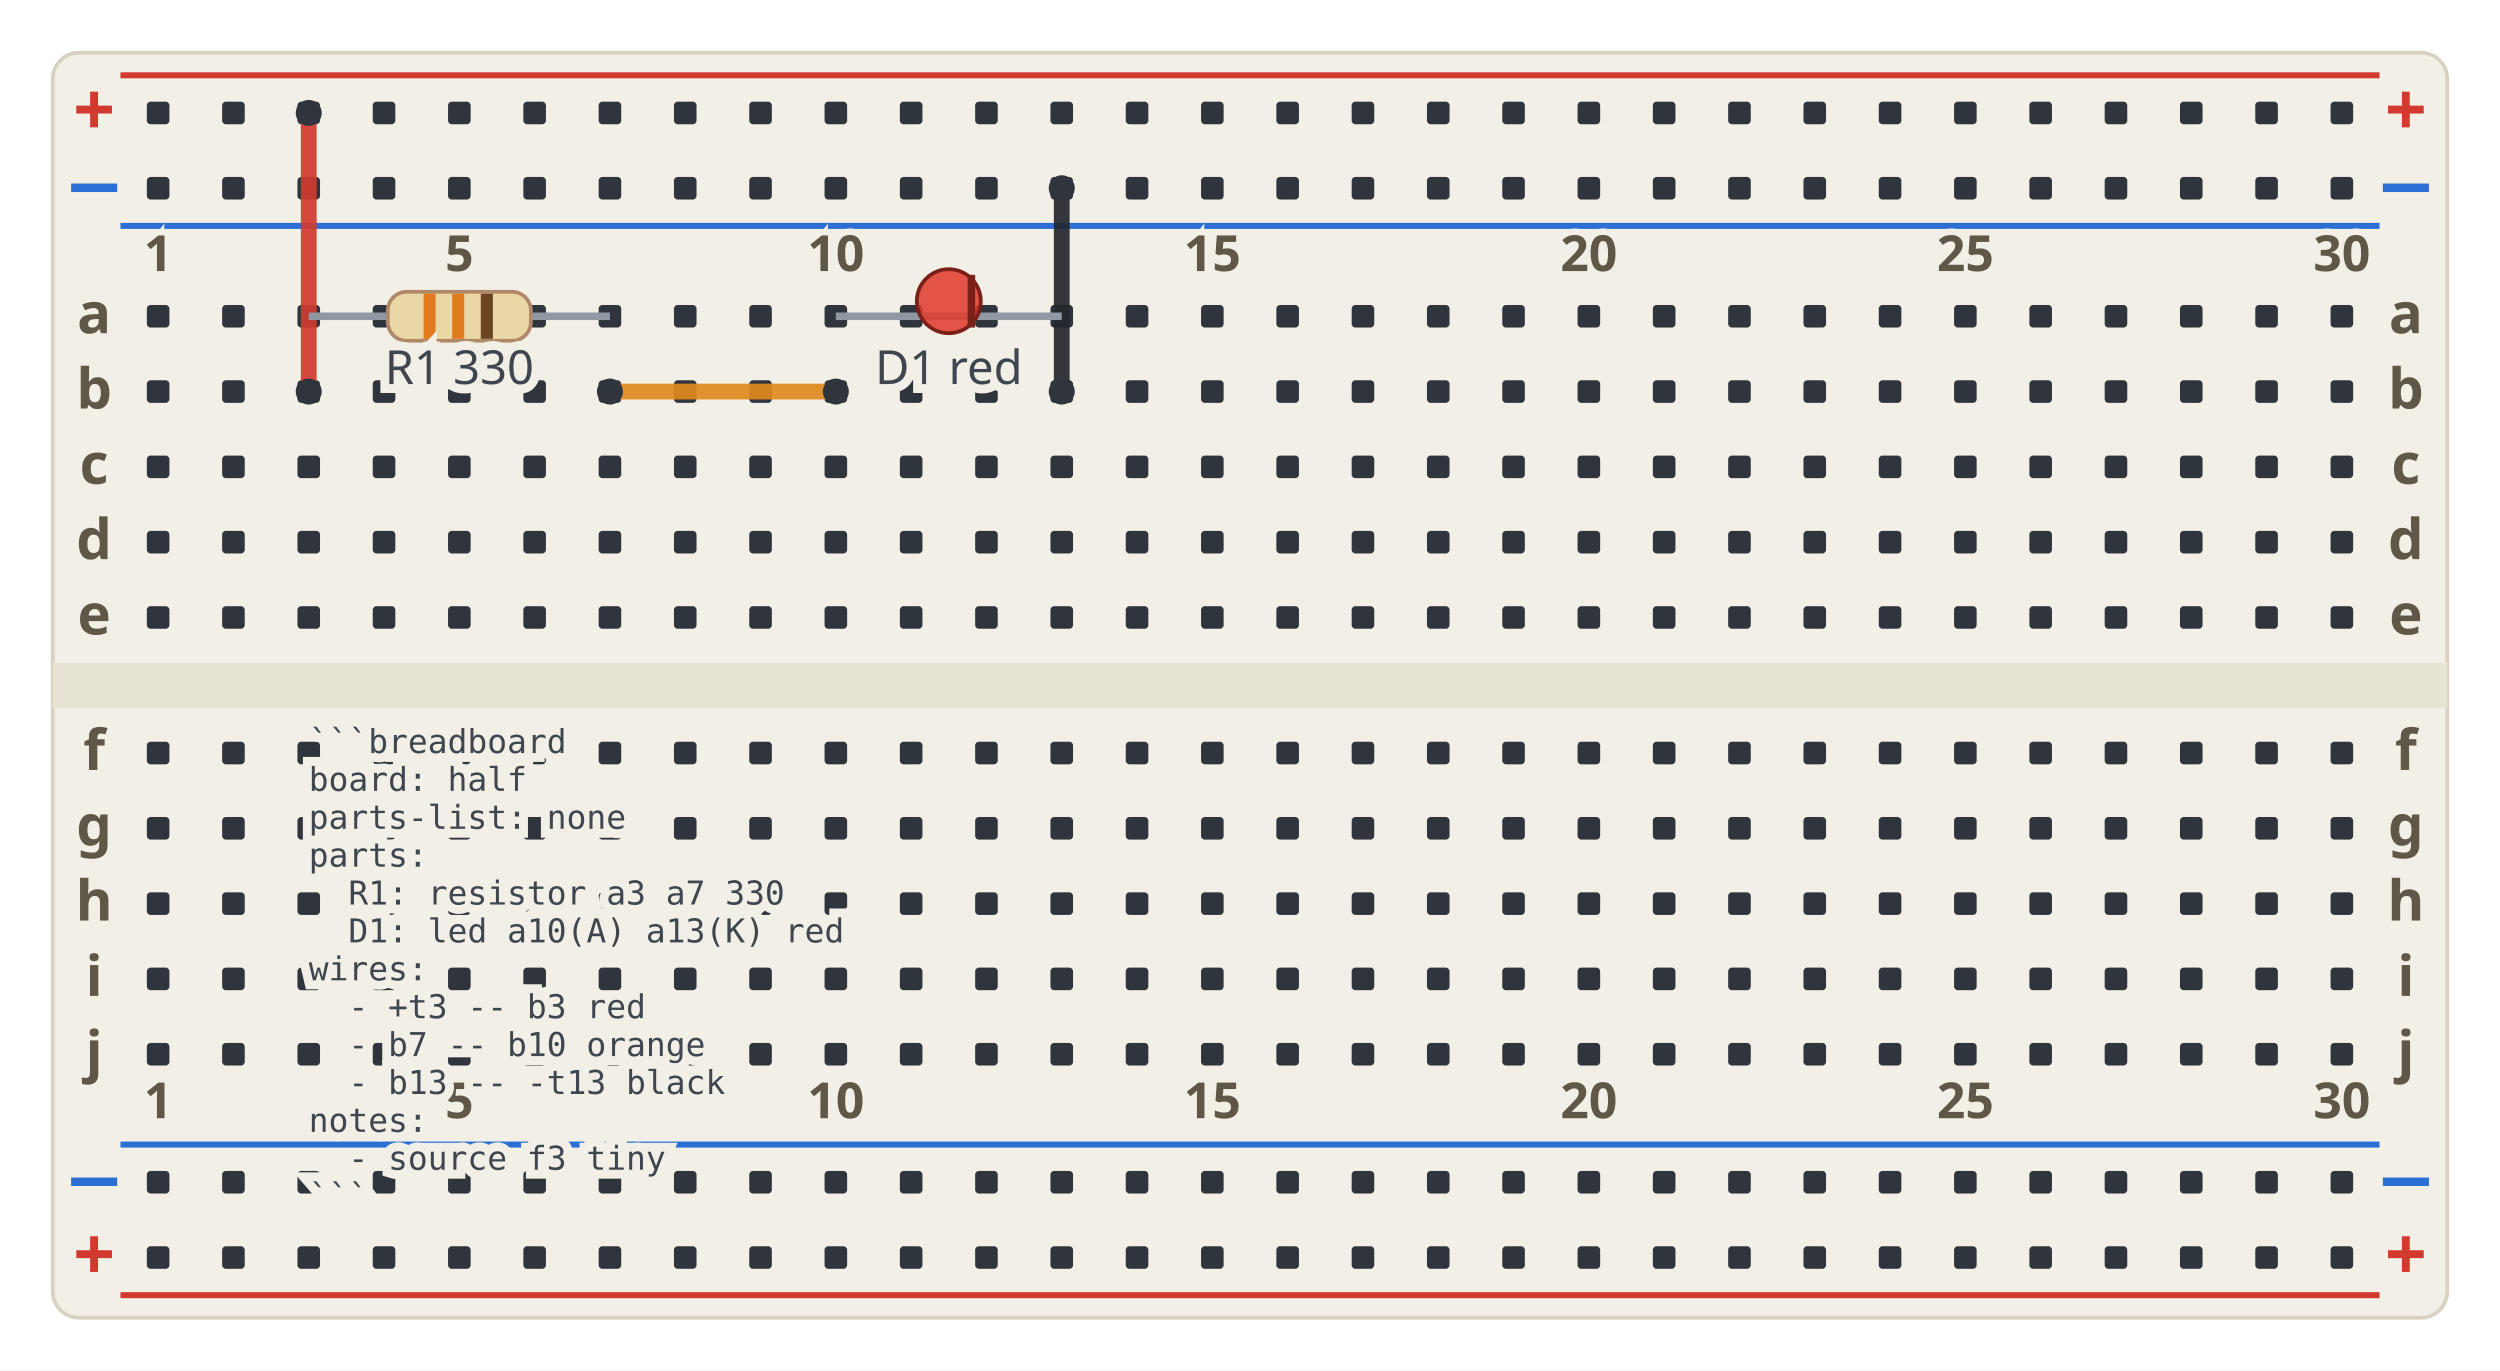
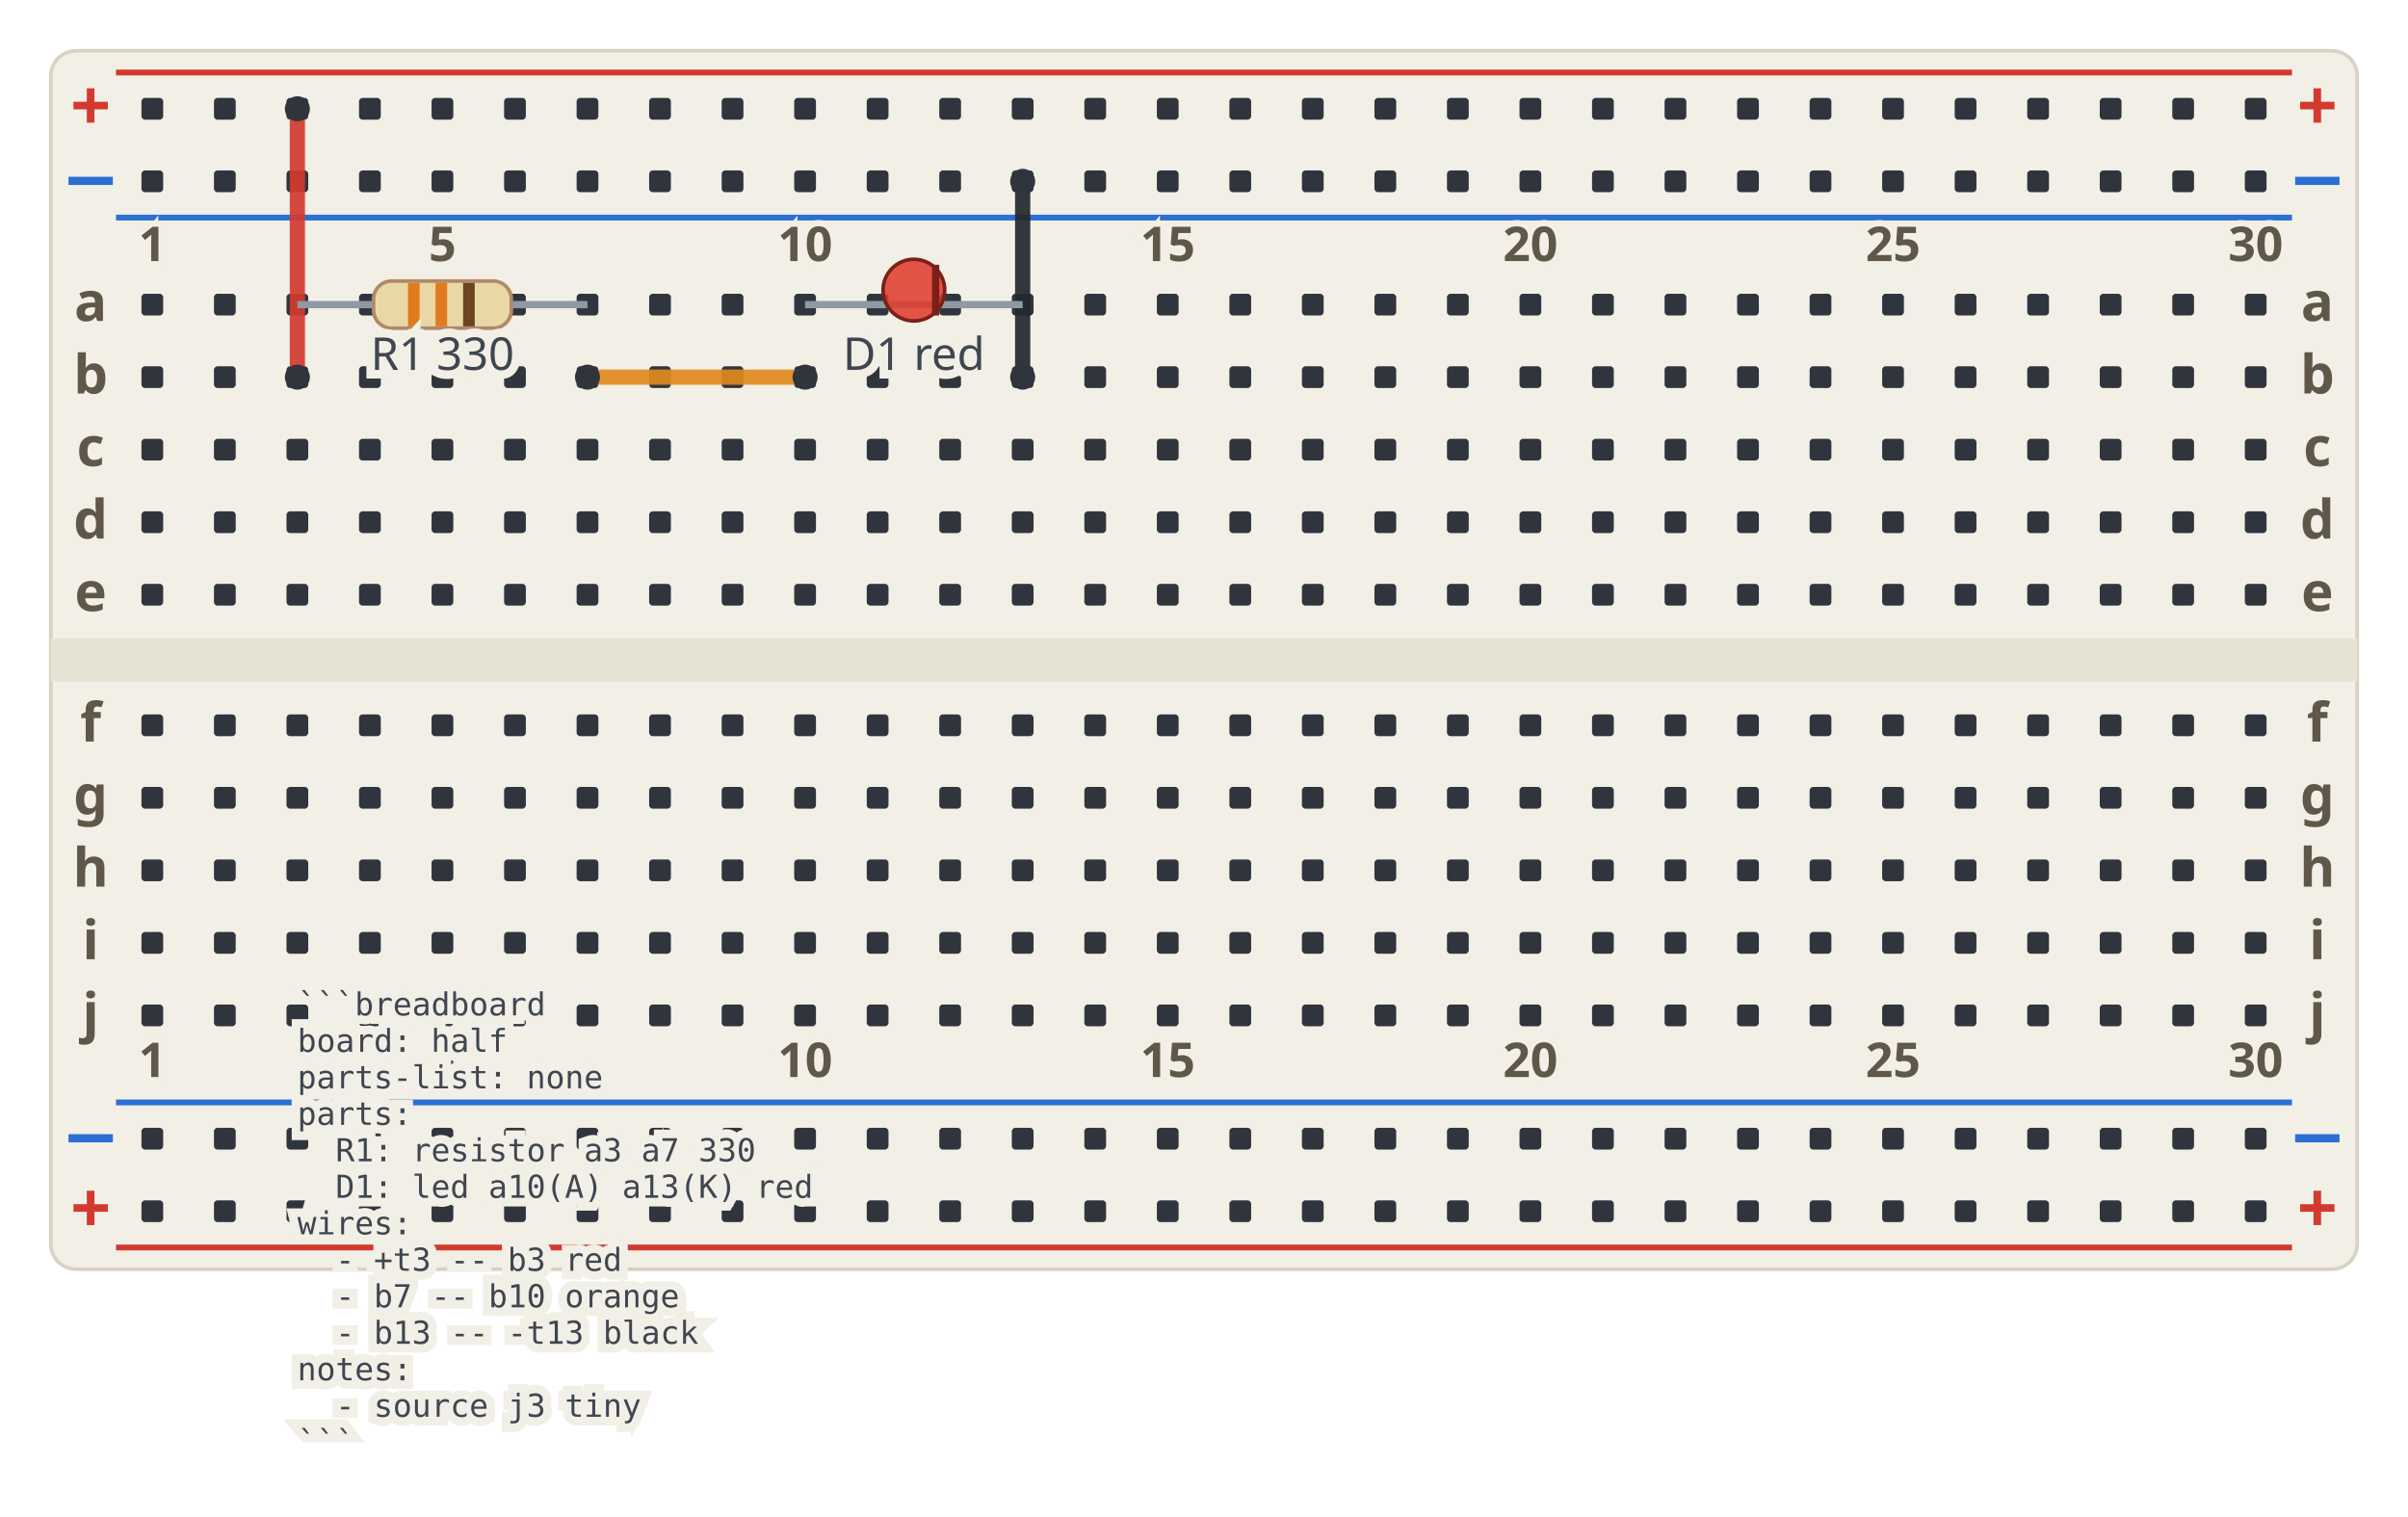
- <svg xmlns="http://www.w3.org/2000/svg" width="664" height="364" viewBox="0 0 664 364" data-breadboard-fence="0.2.0" role="img">
-   <rect x="0" y="0" width="664" height="364" fill="#ffffff" />
+ <svg xmlns="http://www.w3.org/2000/svg" width="664" height="418.25" viewBox="0 0 664 418.25" data-breadboard-fence="0.2.0" role="img">
+   <rect x="0" y="0" width="664" height="418.25" fill="#ffffff" />
  <rect x="14" y="14" width="636" height="336" rx="7" fill="#f2efe6" stroke="#d8d2c2" />
  <rect x="14" y="176" width="636" height="12" fill="#e6e2d4" />
  <line x1="32" y1="20" x2="632" y2="20" stroke="#d33a2f" stroke-width="1.6" />
  <text x="25" y="36" text-anchor="middle" font-family="ui-sans-serif, system-ui, sans-serif" font-size="19.55" font-weight="700" fill="#d33a2f">+</text>
  <text x="639" y="36" text-anchor="middle" font-family="ui-sans-serif, system-ui, sans-serif" font-size="19.55" font-weight="700" fill="#d33a2f">+</text>
  <line x1="32" y1="60" x2="632" y2="60" stroke="#2b6fd4" stroke-width="1.6" />
  <text x="25" y="56" text-anchor="middle" font-family="ui-sans-serif, system-ui, sans-serif" font-size="19.55" font-weight="700" fill="#2b6fd4">−</text>
  <text x="639" y="56" text-anchor="middle" font-family="ui-sans-serif, system-ui, sans-serif" font-size="19.55" font-weight="700" fill="#2b6fd4">−</text>
  <line x1="32" y1="304" x2="632" y2="304" stroke="#2b6fd4" stroke-width="1.6" />
  <text x="25" y="320" text-anchor="middle" font-family="ui-sans-serif, system-ui, sans-serif" font-size="19.55" font-weight="700" fill="#2b6fd4">−</text>
  <text x="639" y="320" text-anchor="middle" font-family="ui-sans-serif, system-ui, sans-serif" font-size="19.55" font-weight="700" fill="#2b6fd4">−</text>
  <line x1="32" y1="344" x2="632" y2="344" stroke="#d33a2f" stroke-width="1.6" />
  <text x="25" y="340" text-anchor="middle" font-family="ui-sans-serif, system-ui, sans-serif" font-size="19.55" font-weight="700" fill="#d33a2f">+</text>
  <text x="639" y="340" text-anchor="middle" font-family="ui-sans-serif, system-ui, sans-serif" font-size="19.55" font-weight="700" fill="#d33a2f">+</text>
  <rect x="39" y="27" width="6" height="6" rx="1" fill="#30353d" />
  <rect x="59" y="27" width="6" height="6" rx="1" fill="#30353d" />
  <rect x="79" y="27" width="6" height="6" rx="1" fill="#30353d" />
  <rect x="99" y="27" width="6" height="6" rx="1" fill="#30353d" />
  <rect x="119" y="27" width="6" height="6" rx="1" fill="#30353d" />
  <rect x="139" y="27" width="6" height="6" rx="1" fill="#30353d" />
  <rect x="159" y="27" width="6" height="6" rx="1" fill="#30353d" />
  <rect x="179" y="27" width="6" height="6" rx="1" fill="#30353d" />
  <rect x="199" y="27" width="6" height="6" rx="1" fill="#30353d" />
  <rect x="219" y="27" width="6" height="6" rx="1" fill="#30353d" />
  <rect x="239" y="27" width="6" height="6" rx="1" fill="#30353d" />
  <rect x="259" y="27" width="6" height="6" rx="1" fill="#30353d" />
  <rect x="279" y="27" width="6" height="6" rx="1" fill="#30353d" />
  <rect x="299" y="27" width="6" height="6" rx="1" fill="#30353d" />
  <rect x="319" y="27" width="6" height="6" rx="1" fill="#30353d" />
  <rect x="339" y="27" width="6" height="6" rx="1" fill="#30353d" />
  <rect x="359" y="27" width="6" height="6" rx="1" fill="#30353d" />
  <rect x="379" y="27" width="6" height="6" rx="1" fill="#30353d" />
  <rect x="399" y="27" width="6" height="6" rx="1" fill="#30353d" />
  <rect x="419" y="27" width="6" height="6" rx="1" fill="#30353d" />
  <rect x="439" y="27" width="6" height="6" rx="1" fill="#30353d" />
  <rect x="459" y="27" width="6" height="6" rx="1" fill="#30353d" />
  <rect x="479" y="27" width="6" height="6" rx="1" fill="#30353d" />
  <rect x="499" y="27" width="6" height="6" rx="1" fill="#30353d" />
  <rect x="519" y="27" width="6" height="6" rx="1" fill="#30353d" />
  <rect x="539" y="27" width="6" height="6" rx="1" fill="#30353d" />
  <rect x="559" y="27" width="6" height="6" rx="1" fill="#30353d" />
  <rect x="579" y="27" width="6" height="6" rx="1" fill="#30353d" />
  <rect x="599" y="27" width="6" height="6" rx="1" fill="#30353d" />
  <rect x="619" y="27" width="6" height="6" rx="1" fill="#30353d" />
  <rect x="39" y="47" width="6" height="6" rx="1" fill="#30353d" />
  <rect x="59" y="47" width="6" height="6" rx="1" fill="#30353d" />
  <rect x="79" y="47" width="6" height="6" rx="1" fill="#30353d" />
  <rect x="99" y="47" width="6" height="6" rx="1" fill="#30353d" />
  <rect x="119" y="47" width="6" height="6" rx="1" fill="#30353d" />
  <rect x="139" y="47" width="6" height="6" rx="1" fill="#30353d" />
  <rect x="159" y="47" width="6" height="6" rx="1" fill="#30353d" />
  <rect x="179" y="47" width="6" height="6" rx="1" fill="#30353d" />
  <rect x="199" y="47" width="6" height="6" rx="1" fill="#30353d" />
  <rect x="219" y="47" width="6" height="6" rx="1" fill="#30353d" />
  <rect x="239" y="47" width="6" height="6" rx="1" fill="#30353d" />
  <rect x="259" y="47" width="6" height="6" rx="1" fill="#30353d" />
  <rect x="279" y="47" width="6" height="6" rx="1" fill="#30353d" />
  <rect x="299" y="47" width="6" height="6" rx="1" fill="#30353d" />
  <rect x="319" y="47" width="6" height="6" rx="1" fill="#30353d" />
  <rect x="339" y="47" width="6" height="6" rx="1" fill="#30353d" />
  <rect x="359" y="47" width="6" height="6" rx="1" fill="#30353d" />
  <rect x="379" y="47" width="6" height="6" rx="1" fill="#30353d" />
  <rect x="399" y="47" width="6" height="6" rx="1" fill="#30353d" />
  <rect x="419" y="47" width="6" height="6" rx="1" fill="#30353d" />
  <rect x="439" y="47" width="6" height="6" rx="1" fill="#30353d" />
  <rect x="459" y="47" width="6" height="6" rx="1" fill="#30353d" />
  <rect x="479" y="47" width="6" height="6" rx="1" fill="#30353d" />
  <rect x="499" y="47" width="6" height="6" rx="1" fill="#30353d" />
  <rect x="519" y="47" width="6" height="6" rx="1" fill="#30353d" />
  <rect x="539" y="47" width="6" height="6" rx="1" fill="#30353d" />
  <rect x="559" y="47" width="6" height="6" rx="1" fill="#30353d" />
  <rect x="579" y="47" width="6" height="6" rx="1" fill="#30353d" />
  <rect x="599" y="47" width="6" height="6" rx="1" fill="#30353d" />
  <rect x="619" y="47" width="6" height="6" rx="1" fill="#30353d" />
  <rect x="39" y="311" width="6" height="6" rx="1" fill="#30353d" />
  <rect x="59" y="311" width="6" height="6" rx="1" fill="#30353d" />
  <rect x="79" y="311" width="6" height="6" rx="1" fill="#30353d" />
  <rect x="99" y="311" width="6" height="6" rx="1" fill="#30353d" />
  <rect x="119" y="311" width="6" height="6" rx="1" fill="#30353d" />
  <rect x="139" y="311" width="6" height="6" rx="1" fill="#30353d" />
  <rect x="159" y="311" width="6" height="6" rx="1" fill="#30353d" />
  <rect x="179" y="311" width="6" height="6" rx="1" fill="#30353d" />
  <rect x="199" y="311" width="6" height="6" rx="1" fill="#30353d" />
  <rect x="219" y="311" width="6" height="6" rx="1" fill="#30353d" />
  <rect x="239" y="311" width="6" height="6" rx="1" fill="#30353d" />
  <rect x="259" y="311" width="6" height="6" rx="1" fill="#30353d" />
  <rect x="279" y="311" width="6" height="6" rx="1" fill="#30353d" />
  <rect x="299" y="311" width="6" height="6" rx="1" fill="#30353d" />
  <rect x="319" y="311" width="6" height="6" rx="1" fill="#30353d" />
  <rect x="339" y="311" width="6" height="6" rx="1" fill="#30353d" />
  <rect x="359" y="311" width="6" height="6" rx="1" fill="#30353d" />
  <rect x="379" y="311" width="6" height="6" rx="1" fill="#30353d" />
  <rect x="399" y="311" width="6" height="6" rx="1" fill="#30353d" />
  <rect x="419" y="311" width="6" height="6" rx="1" fill="#30353d" />
  <rect x="439" y="311" width="6" height="6" rx="1" fill="#30353d" />
  <rect x="459" y="311" width="6" height="6" rx="1" fill="#30353d" />
  <rect x="479" y="311" width="6" height="6" rx="1" fill="#30353d" />
  <rect x="499" y="311" width="6" height="6" rx="1" fill="#30353d" />
  <rect x="519" y="311" width="6" height="6" rx="1" fill="#30353d" />
  <rect x="539" y="311" width="6" height="6" rx="1" fill="#30353d" />
  <rect x="559" y="311" width="6" height="6" rx="1" fill="#30353d" />
  <rect x="579" y="311" width="6" height="6" rx="1" fill="#30353d" />
  <rect x="599" y="311" width="6" height="6" rx="1" fill="#30353d" />
  <rect x="619" y="311" width="6" height="6" rx="1" fill="#30353d" />
  <rect x="39" y="331" width="6" height="6" rx="1" fill="#30353d" />
  <rect x="59" y="331" width="6" height="6" rx="1" fill="#30353d" />
  <rect x="79" y="331" width="6" height="6" rx="1" fill="#30353d" />
  <rect x="99" y="331" width="6" height="6" rx="1" fill="#30353d" />
  <rect x="119" y="331" width="6" height="6" rx="1" fill="#30353d" />
  <rect x="139" y="331" width="6" height="6" rx="1" fill="#30353d" />
  <rect x="159" y="331" width="6" height="6" rx="1" fill="#30353d" />
  <rect x="179" y="331" width="6" height="6" rx="1" fill="#30353d" />
  <rect x="199" y="331" width="6" height="6" rx="1" fill="#30353d" />
  <rect x="219" y="331" width="6" height="6" rx="1" fill="#30353d" />
  <rect x="239" y="331" width="6" height="6" rx="1" fill="#30353d" />
  <rect x="259" y="331" width="6" height="6" rx="1" fill="#30353d" />
  <rect x="279" y="331" width="6" height="6" rx="1" fill="#30353d" />
  <rect x="299" y="331" width="6" height="6" rx="1" fill="#30353d" />
  <rect x="319" y="331" width="6" height="6" rx="1" fill="#30353d" />
  <rect x="339" y="331" width="6" height="6" rx="1" fill="#30353d" />
  <rect x="359" y="331" width="6" height="6" rx="1" fill="#30353d" />
  <rect x="379" y="331" width="6" height="6" rx="1" fill="#30353d" />
  <rect x="399" y="331" width="6" height="6" rx="1" fill="#30353d" />
  <rect x="419" y="331" width="6" height="6" rx="1" fill="#30353d" />
  <rect x="439" y="331" width="6" height="6" rx="1" fill="#30353d" />
  <rect x="459" y="331" width="6" height="6" rx="1" fill="#30353d" />
  <rect x="479" y="331" width="6" height="6" rx="1" fill="#30353d" />
  <rect x="499" y="331" width="6" height="6" rx="1" fill="#30353d" />
  <rect x="519" y="331" width="6" height="6" rx="1" fill="#30353d" />
  <rect x="539" y="331" width="6" height="6" rx="1" fill="#30353d" />
  <rect x="559" y="331" width="6" height="6" rx="1" fill="#30353d" />
  <rect x="579" y="331" width="6" height="6" rx="1" fill="#30353d" />
  <rect x="599" y="331" width="6" height="6" rx="1" fill="#30353d" />
  <rect x="619" y="331" width="6" height="6" rx="1" fill="#30353d" />
  <rect x="39" y="81" width="6" height="6" rx="1" fill="#30353d" />
  <rect x="59" y="81" width="6" height="6" rx="1" fill="#30353d" />
  <rect x="79" y="81" width="6" height="6" rx="1" fill="#30353d" />
  <rect x="99" y="81" width="6" height="6" rx="1" fill="#30353d" />
  <rect x="119" y="81" width="6" height="6" rx="1" fill="#30353d" />
  <rect x="139" y="81" width="6" height="6" rx="1" fill="#30353d" />
  <rect x="159" y="81" width="6" height="6" rx="1" fill="#30353d" />
  <rect x="179" y="81" width="6" height="6" rx="1" fill="#30353d" />
  <rect x="199" y="81" width="6" height="6" rx="1" fill="#30353d" />
  <rect x="219" y="81" width="6" height="6" rx="1" fill="#30353d" />
  <rect x="239" y="81" width="6" height="6" rx="1" fill="#30353d" />
  <rect x="259" y="81" width="6" height="6" rx="1" fill="#30353d" />
  <rect x="279" y="81" width="6" height="6" rx="1" fill="#30353d" />
  <rect x="299" y="81" width="6" height="6" rx="1" fill="#30353d" />
  <rect x="319" y="81" width="6" height="6" rx="1" fill="#30353d" />
  <rect x="339" y="81" width="6" height="6" rx="1" fill="#30353d" />
  <rect x="359" y="81" width="6" height="6" rx="1" fill="#30353d" />
  <rect x="379" y="81" width="6" height="6" rx="1" fill="#30353d" />
  <rect x="399" y="81" width="6" height="6" rx="1" fill="#30353d" />
  <rect x="419" y="81" width="6" height="6" rx="1" fill="#30353d" />
  <rect x="439" y="81" width="6" height="6" rx="1" fill="#30353d" />
  <rect x="459" y="81" width="6" height="6" rx="1" fill="#30353d" />
  <rect x="479" y="81" width="6" height="6" rx="1" fill="#30353d" />
  <rect x="499" y="81" width="6" height="6" rx="1" fill="#30353d" />
  <rect x="519" y="81" width="6" height="6" rx="1" fill="#30353d" />
  <rect x="539" y="81" width="6" height="6" rx="1" fill="#30353d" />
  <rect x="559" y="81" width="6" height="6" rx="1" fill="#30353d" />
  <rect x="579" y="81" width="6" height="6" rx="1" fill="#30353d" />
  <rect x="599" y="81" width="6" height="6" rx="1" fill="#30353d" />
  <rect x="619" y="81" width="6" height="6" rx="1" fill="#30353d" />
  <rect x="39" y="101" width="6" height="6" rx="1" fill="#30353d" />
  <rect x="59" y="101" width="6" height="6" rx="1" fill="#30353d" />
  <rect x="79" y="101" width="6" height="6" rx="1" fill="#30353d" />
  <rect x="99" y="101" width="6" height="6" rx="1" fill="#30353d" />
  <rect x="119" y="101" width="6" height="6" rx="1" fill="#30353d" />
  <rect x="139" y="101" width="6" height="6" rx="1" fill="#30353d" />
  <rect x="159" y="101" width="6" height="6" rx="1" fill="#30353d" />
  <rect x="179" y="101" width="6" height="6" rx="1" fill="#30353d" />
  <rect x="199" y="101" width="6" height="6" rx="1" fill="#30353d" />
  <rect x="219" y="101" width="6" height="6" rx="1" fill="#30353d" />
  <rect x="239" y="101" width="6" height="6" rx="1" fill="#30353d" />
  <rect x="259" y="101" width="6" height="6" rx="1" fill="#30353d" />
  <rect x="279" y="101" width="6" height="6" rx="1" fill="#30353d" />
  <rect x="299" y="101" width="6" height="6" rx="1" fill="#30353d" />
  <rect x="319" y="101" width="6" height="6" rx="1" fill="#30353d" />
  <rect x="339" y="101" width="6" height="6" rx="1" fill="#30353d" />
  <rect x="359" y="101" width="6" height="6" rx="1" fill="#30353d" />
  <rect x="379" y="101" width="6" height="6" rx="1" fill="#30353d" />
  <rect x="399" y="101" width="6" height="6" rx="1" fill="#30353d" />
  <rect x="419" y="101" width="6" height="6" rx="1" fill="#30353d" />
  <rect x="439" y="101" width="6" height="6" rx="1" fill="#30353d" />
  <rect x="459" y="101" width="6" height="6" rx="1" fill="#30353d" />
  <rect x="479" y="101" width="6" height="6" rx="1" fill="#30353d" />
  <rect x="499" y="101" width="6" height="6" rx="1" fill="#30353d" />
  <rect x="519" y="101" width="6" height="6" rx="1" fill="#30353d" />
  <rect x="539" y="101" width="6" height="6" rx="1" fill="#30353d" />
  <rect x="559" y="101" width="6" height="6" rx="1" fill="#30353d" />
  <rect x="579" y="101" width="6" height="6" rx="1" fill="#30353d" />
  <rect x="599" y="101" width="6" height="6" rx="1" fill="#30353d" />
  <rect x="619" y="101" width="6" height="6" rx="1" fill="#30353d" />
  <rect x="39" y="121" width="6" height="6" rx="1" fill="#30353d" />
  <rect x="59" y="121" width="6" height="6" rx="1" fill="#30353d" />
  <rect x="79" y="121" width="6" height="6" rx="1" fill="#30353d" />
  <rect x="99" y="121" width="6" height="6" rx="1" fill="#30353d" />
  <rect x="119" y="121" width="6" height="6" rx="1" fill="#30353d" />
  <rect x="139" y="121" width="6" height="6" rx="1" fill="#30353d" />
  <rect x="159" y="121" width="6" height="6" rx="1" fill="#30353d" />
  <rect x="179" y="121" width="6" height="6" rx="1" fill="#30353d" />
  <rect x="199" y="121" width="6" height="6" rx="1" fill="#30353d" />
  <rect x="219" y="121" width="6" height="6" rx="1" fill="#30353d" />
  <rect x="239" y="121" width="6" height="6" rx="1" fill="#30353d" />
  <rect x="259" y="121" width="6" height="6" rx="1" fill="#30353d" />
  <rect x="279" y="121" width="6" height="6" rx="1" fill="#30353d" />
  <rect x="299" y="121" width="6" height="6" rx="1" fill="#30353d" />
  <rect x="319" y="121" width="6" height="6" rx="1" fill="#30353d" />
  <rect x="339" y="121" width="6" height="6" rx="1" fill="#30353d" />
  <rect x="359" y="121" width="6" height="6" rx="1" fill="#30353d" />
  <rect x="379" y="121" width="6" height="6" rx="1" fill="#30353d" />
  <rect x="399" y="121" width="6" height="6" rx="1" fill="#30353d" />
  <rect x="419" y="121" width="6" height="6" rx="1" fill="#30353d" />
  <rect x="439" y="121" width="6" height="6" rx="1" fill="#30353d" />
  <rect x="459" y="121" width="6" height="6" rx="1" fill="#30353d" />
  <rect x="479" y="121" width="6" height="6" rx="1" fill="#30353d" />
  <rect x="499" y="121" width="6" height="6" rx="1" fill="#30353d" />
  <rect x="519" y="121" width="6" height="6" rx="1" fill="#30353d" />
  <rect x="539" y="121" width="6" height="6" rx="1" fill="#30353d" />
  <rect x="559" y="121" width="6" height="6" rx="1" fill="#30353d" />
  <rect x="579" y="121" width="6" height="6" rx="1" fill="#30353d" />
  <rect x="599" y="121" width="6" height="6" rx="1" fill="#30353d" />
  <rect x="619" y="121" width="6" height="6" rx="1" fill="#30353d" />
  <rect x="39" y="141" width="6" height="6" rx="1" fill="#30353d" />
  <rect x="59" y="141" width="6" height="6" rx="1" fill="#30353d" />
  <rect x="79" y="141" width="6" height="6" rx="1" fill="#30353d" />
  <rect x="99" y="141" width="6" height="6" rx="1" fill="#30353d" />
  <rect x="119" y="141" width="6" height="6" rx="1" fill="#30353d" />
  <rect x="139" y="141" width="6" height="6" rx="1" fill="#30353d" />
  <rect x="159" y="141" width="6" height="6" rx="1" fill="#30353d" />
  <rect x="179" y="141" width="6" height="6" rx="1" fill="#30353d" />
  <rect x="199" y="141" width="6" height="6" rx="1" fill="#30353d" />
  <rect x="219" y="141" width="6" height="6" rx="1" fill="#30353d" />
  <rect x="239" y="141" width="6" height="6" rx="1" fill="#30353d" />
  <rect x="259" y="141" width="6" height="6" rx="1" fill="#30353d" />
  <rect x="279" y="141" width="6" height="6" rx="1" fill="#30353d" />
  <rect x="299" y="141" width="6" height="6" rx="1" fill="#30353d" />
  <rect x="319" y="141" width="6" height="6" rx="1" fill="#30353d" />
  <rect x="339" y="141" width="6" height="6" rx="1" fill="#30353d" />
  <rect x="359" y="141" width="6" height="6" rx="1" fill="#30353d" />
  <rect x="379" y="141" width="6" height="6" rx="1" fill="#30353d" />
  <rect x="399" y="141" width="6" height="6" rx="1" fill="#30353d" />
  <rect x="419" y="141" width="6" height="6" rx="1" fill="#30353d" />
  <rect x="439" y="141" width="6" height="6" rx="1" fill="#30353d" />
  <rect x="459" y="141" width="6" height="6" rx="1" fill="#30353d" />
  <rect x="479" y="141" width="6" height="6" rx="1" fill="#30353d" />
  <rect x="499" y="141" width="6" height="6" rx="1" fill="#30353d" />
  <rect x="519" y="141" width="6" height="6" rx="1" fill="#30353d" />
  <rect x="539" y="141" width="6" height="6" rx="1" fill="#30353d" />
  <rect x="559" y="141" width="6" height="6" rx="1" fill="#30353d" />
  <rect x="579" y="141" width="6" height="6" rx="1" fill="#30353d" />
  <rect x="599" y="141" width="6" height="6" rx="1" fill="#30353d" />
  <rect x="619" y="141" width="6" height="6" rx="1" fill="#30353d" />
  <rect x="39" y="161" width="6" height="6" rx="1" fill="#30353d" />
  <rect x="59" y="161" width="6" height="6" rx="1" fill="#30353d" />
  <rect x="79" y="161" width="6" height="6" rx="1" fill="#30353d" />
  <rect x="99" y="161" width="6" height="6" rx="1" fill="#30353d" />
  <rect x="119" y="161" width="6" height="6" rx="1" fill="#30353d" />
  <rect x="139" y="161" width="6" height="6" rx="1" fill="#30353d" />
  <rect x="159" y="161" width="6" height="6" rx="1" fill="#30353d" />
  <rect x="179" y="161" width="6" height="6" rx="1" fill="#30353d" />
  <rect x="199" y="161" width="6" height="6" rx="1" fill="#30353d" />
  <rect x="219" y="161" width="6" height="6" rx="1" fill="#30353d" />
  <rect x="239" y="161" width="6" height="6" rx="1" fill="#30353d" />
  <rect x="259" y="161" width="6" height="6" rx="1" fill="#30353d" />
  <rect x="279" y="161" width="6" height="6" rx="1" fill="#30353d" />
  <rect x="299" y="161" width="6" height="6" rx="1" fill="#30353d" />
  <rect x="319" y="161" width="6" height="6" rx="1" fill="#30353d" />
  <rect x="339" y="161" width="6" height="6" rx="1" fill="#30353d" />
  <rect x="359" y="161" width="6" height="6" rx="1" fill="#30353d" />
  <rect x="379" y="161" width="6" height="6" rx="1" fill="#30353d" />
  <rect x="399" y="161" width="6" height="6" rx="1" fill="#30353d" />
  <rect x="419" y="161" width="6" height="6" rx="1" fill="#30353d" />
  <rect x="439" y="161" width="6" height="6" rx="1" fill="#30353d" />
  <rect x="459" y="161" width="6" height="6" rx="1" fill="#30353d" />
  <rect x="479" y="161" width="6" height="6" rx="1" fill="#30353d" />
  <rect x="499" y="161" width="6" height="6" rx="1" fill="#30353d" />
  <rect x="519" y="161" width="6" height="6" rx="1" fill="#30353d" />
  <rect x="539" y="161" width="6" height="6" rx="1" fill="#30353d" />
  <rect x="559" y="161" width="6" height="6" rx="1" fill="#30353d" />
  <rect x="579" y="161" width="6" height="6" rx="1" fill="#30353d" />
  <rect x="599" y="161" width="6" height="6" rx="1" fill="#30353d" />
  <rect x="619" y="161" width="6" height="6" rx="1" fill="#30353d" />
  <rect x="39" y="197" width="6" height="6" rx="1" fill="#30353d" />
  <rect x="59" y="197" width="6" height="6" rx="1" fill="#30353d" />
  <rect x="79" y="197" width="6" height="6" rx="1" fill="#30353d" />
  <rect x="99" y="197" width="6" height="6" rx="1" fill="#30353d" />
  <rect x="119" y="197" width="6" height="6" rx="1" fill="#30353d" />
  <rect x="139" y="197" width="6" height="6" rx="1" fill="#30353d" />
  <rect x="159" y="197" width="6" height="6" rx="1" fill="#30353d" />
  <rect x="179" y="197" width="6" height="6" rx="1" fill="#30353d" />
  <rect x="199" y="197" width="6" height="6" rx="1" fill="#30353d" />
  <rect x="219" y="197" width="6" height="6" rx="1" fill="#30353d" />
  <rect x="239" y="197" width="6" height="6" rx="1" fill="#30353d" />
  <rect x="259" y="197" width="6" height="6" rx="1" fill="#30353d" />
  <rect x="279" y="197" width="6" height="6" rx="1" fill="#30353d" />
  <rect x="299" y="197" width="6" height="6" rx="1" fill="#30353d" />
  <rect x="319" y="197" width="6" height="6" rx="1" fill="#30353d" />
  <rect x="339" y="197" width="6" height="6" rx="1" fill="#30353d" />
  <rect x="359" y="197" width="6" height="6" rx="1" fill="#30353d" />
  <rect x="379" y="197" width="6" height="6" rx="1" fill="#30353d" />
  <rect x="399" y="197" width="6" height="6" rx="1" fill="#30353d" />
  <rect x="419" y="197" width="6" height="6" rx="1" fill="#30353d" />
  <rect x="439" y="197" width="6" height="6" rx="1" fill="#30353d" />
  <rect x="459" y="197" width="6" height="6" rx="1" fill="#30353d" />
  <rect x="479" y="197" width="6" height="6" rx="1" fill="#30353d" />
  <rect x="499" y="197" width="6" height="6" rx="1" fill="#30353d" />
  <rect x="519" y="197" width="6" height="6" rx="1" fill="#30353d" />
  <rect x="539" y="197" width="6" height="6" rx="1" fill="#30353d" />
  <rect x="559" y="197" width="6" height="6" rx="1" fill="#30353d" />
  <rect x="579" y="197" width="6" height="6" rx="1" fill="#30353d" />
  <rect x="599" y="197" width="6" height="6" rx="1" fill="#30353d" />
  <rect x="619" y="197" width="6" height="6" rx="1" fill="#30353d" />
  <rect x="39" y="217" width="6" height="6" rx="1" fill="#30353d" />
  <rect x="59" y="217" width="6" height="6" rx="1" fill="#30353d" />
  <rect x="79" y="217" width="6" height="6" rx="1" fill="#30353d" />
  <rect x="99" y="217" width="6" height="6" rx="1" fill="#30353d" />
  <rect x="119" y="217" width="6" height="6" rx="1" fill="#30353d" />
  <rect x="139" y="217" width="6" height="6" rx="1" fill="#30353d" />
  <rect x="159" y="217" width="6" height="6" rx="1" fill="#30353d" />
  <rect x="179" y="217" width="6" height="6" rx="1" fill="#30353d" />
  <rect x="199" y="217" width="6" height="6" rx="1" fill="#30353d" />
  <rect x="219" y="217" width="6" height="6" rx="1" fill="#30353d" />
  <rect x="239" y="217" width="6" height="6" rx="1" fill="#30353d" />
  <rect x="259" y="217" width="6" height="6" rx="1" fill="#30353d" />
  <rect x="279" y="217" width="6" height="6" rx="1" fill="#30353d" />
  <rect x="299" y="217" width="6" height="6" rx="1" fill="#30353d" />
  <rect x="319" y="217" width="6" height="6" rx="1" fill="#30353d" />
  <rect x="339" y="217" width="6" height="6" rx="1" fill="#30353d" />
  <rect x="359" y="217" width="6" height="6" rx="1" fill="#30353d" />
  <rect x="379" y="217" width="6" height="6" rx="1" fill="#30353d" />
  <rect x="399" y="217" width="6" height="6" rx="1" fill="#30353d" />
  <rect x="419" y="217" width="6" height="6" rx="1" fill="#30353d" />
  <rect x="439" y="217" width="6" height="6" rx="1" fill="#30353d" />
  <rect x="459" y="217" width="6" height="6" rx="1" fill="#30353d" />
  <rect x="479" y="217" width="6" height="6" rx="1" fill="#30353d" />
  <rect x="499" y="217" width="6" height="6" rx="1" fill="#30353d" />
  <rect x="519" y="217" width="6" height="6" rx="1" fill="#30353d" />
  <rect x="539" y="217" width="6" height="6" rx="1" fill="#30353d" />
  <rect x="559" y="217" width="6" height="6" rx="1" fill="#30353d" />
  <rect x="579" y="217" width="6" height="6" rx="1" fill="#30353d" />
  <rect x="599" y="217" width="6" height="6" rx="1" fill="#30353d" />
  <rect x="619" y="217" width="6" height="6" rx="1" fill="#30353d" />
  <rect x="39" y="237" width="6" height="6" rx="1" fill="#30353d" />
  <rect x="59" y="237" width="6" height="6" rx="1" fill="#30353d" />
  <rect x="79" y="237" width="6" height="6" rx="1" fill="#30353d" />
  <rect x="99" y="237" width="6" height="6" rx="1" fill="#30353d" />
  <rect x="119" y="237" width="6" height="6" rx="1" fill="#30353d" />
  <rect x="139" y="237" width="6" height="6" rx="1" fill="#30353d" />
  <rect x="159" y="237" width="6" height="6" rx="1" fill="#30353d" />
  <rect x="179" y="237" width="6" height="6" rx="1" fill="#30353d" />
  <rect x="199" y="237" width="6" height="6" rx="1" fill="#30353d" />
  <rect x="219" y="237" width="6" height="6" rx="1" fill="#30353d" />
  <rect x="239" y="237" width="6" height="6" rx="1" fill="#30353d" />
  <rect x="259" y="237" width="6" height="6" rx="1" fill="#30353d" />
  <rect x="279" y="237" width="6" height="6" rx="1" fill="#30353d" />
  <rect x="299" y="237" width="6" height="6" rx="1" fill="#30353d" />
  <rect x="319" y="237" width="6" height="6" rx="1" fill="#30353d" />
  <rect x="339" y="237" width="6" height="6" rx="1" fill="#30353d" />
  <rect x="359" y="237" width="6" height="6" rx="1" fill="#30353d" />
  <rect x="379" y="237" width="6" height="6" rx="1" fill="#30353d" />
  <rect x="399" y="237" width="6" height="6" rx="1" fill="#30353d" />
  <rect x="419" y="237" width="6" height="6" rx="1" fill="#30353d" />
  <rect x="439" y="237" width="6" height="6" rx="1" fill="#30353d" />
  <rect x="459" y="237" width="6" height="6" rx="1" fill="#30353d" />
  <rect x="479" y="237" width="6" height="6" rx="1" fill="#30353d" />
  <rect x="499" y="237" width="6" height="6" rx="1" fill="#30353d" />
  <rect x="519" y="237" width="6" height="6" rx="1" fill="#30353d" />
  <rect x="539" y="237" width="6" height="6" rx="1" fill="#30353d" />
  <rect x="559" y="237" width="6" height="6" rx="1" fill="#30353d" />
  <rect x="579" y="237" width="6" height="6" rx="1" fill="#30353d" />
  <rect x="599" y="237" width="6" height="6" rx="1" fill="#30353d" />
  <rect x="619" y="237" width="6" height="6" rx="1" fill="#30353d" />
  <rect x="39" y="257" width="6" height="6" rx="1" fill="#30353d" />
  <rect x="59" y="257" width="6" height="6" rx="1" fill="#30353d" />
  <rect x="79" y="257" width="6" height="6" rx="1" fill="#30353d" />
  <rect x="99" y="257" width="6" height="6" rx="1" fill="#30353d" />
  <rect x="119" y="257" width="6" height="6" rx="1" fill="#30353d" />
  <rect x="139" y="257" width="6" height="6" rx="1" fill="#30353d" />
  <rect x="159" y="257" width="6" height="6" rx="1" fill="#30353d" />
  <rect x="179" y="257" width="6" height="6" rx="1" fill="#30353d" />
  <rect x="199" y="257" width="6" height="6" rx="1" fill="#30353d" />
  <rect x="219" y="257" width="6" height="6" rx="1" fill="#30353d" />
  <rect x="239" y="257" width="6" height="6" rx="1" fill="#30353d" />
  <rect x="259" y="257" width="6" height="6" rx="1" fill="#30353d" />
  <rect x="279" y="257" width="6" height="6" rx="1" fill="#30353d" />
  <rect x="299" y="257" width="6" height="6" rx="1" fill="#30353d" />
  <rect x="319" y="257" width="6" height="6" rx="1" fill="#30353d" />
  <rect x="339" y="257" width="6" height="6" rx="1" fill="#30353d" />
  <rect x="359" y="257" width="6" height="6" rx="1" fill="#30353d" />
  <rect x="379" y="257" width="6" height="6" rx="1" fill="#30353d" />
  <rect x="399" y="257" width="6" height="6" rx="1" fill="#30353d" />
  <rect x="419" y="257" width="6" height="6" rx="1" fill="#30353d" />
  <rect x="439" y="257" width="6" height="6" rx="1" fill="#30353d" />
  <rect x="459" y="257" width="6" height="6" rx="1" fill="#30353d" />
  <rect x="479" y="257" width="6" height="6" rx="1" fill="#30353d" />
  <rect x="499" y="257" width="6" height="6" rx="1" fill="#30353d" />
  <rect x="519" y="257" width="6" height="6" rx="1" fill="#30353d" />
  <rect x="539" y="257" width="6" height="6" rx="1" fill="#30353d" />
  <rect x="559" y="257" width="6" height="6" rx="1" fill="#30353d" />
  <rect x="579" y="257" width="6" height="6" rx="1" fill="#30353d" />
  <rect x="599" y="257" width="6" height="6" rx="1" fill="#30353d" />
  <rect x="619" y="257" width="6" height="6" rx="1" fill="#30353d" />
  <rect x="39" y="277" width="6" height="6" rx="1" fill="#30353d" />
  <rect x="59" y="277" width="6" height="6" rx="1" fill="#30353d" />
  <rect x="79" y="277" width="6" height="6" rx="1" fill="#30353d" />
  <rect x="99" y="277" width="6" height="6" rx="1" fill="#30353d" />
  <rect x="119" y="277" width="6" height="6" rx="1" fill="#30353d" />
  <rect x="139" y="277" width="6" height="6" rx="1" fill="#30353d" />
  <rect x="159" y="277" width="6" height="6" rx="1" fill="#30353d" />
  <rect x="179" y="277" width="6" height="6" rx="1" fill="#30353d" />
  <rect x="199" y="277" width="6" height="6" rx="1" fill="#30353d" />
  <rect x="219" y="277" width="6" height="6" rx="1" fill="#30353d" />
  <rect x="239" y="277" width="6" height="6" rx="1" fill="#30353d" />
  <rect x="259" y="277" width="6" height="6" rx="1" fill="#30353d" />
  <rect x="279" y="277" width="6" height="6" rx="1" fill="#30353d" />
  <rect x="299" y="277" width="6" height="6" rx="1" fill="#30353d" />
  <rect x="319" y="277" width="6" height="6" rx="1" fill="#30353d" />
  <rect x="339" y="277" width="6" height="6" rx="1" fill="#30353d" />
  <rect x="359" y="277" width="6" height="6" rx="1" fill="#30353d" />
  <rect x="379" y="277" width="6" height="6" rx="1" fill="#30353d" />
  <rect x="399" y="277" width="6" height="6" rx="1" fill="#30353d" />
  <rect x="419" y="277" width="6" height="6" rx="1" fill="#30353d" />
  <rect x="439" y="277" width="6" height="6" rx="1" fill="#30353d" />
  <rect x="459" y="277" width="6" height="6" rx="1" fill="#30353d" />
  <rect x="479" y="277" width="6" height="6" rx="1" fill="#30353d" />
  <rect x="499" y="277" width="6" height="6" rx="1" fill="#30353d" />
  <rect x="519" y="277" width="6" height="6" rx="1" fill="#30353d" />
  <rect x="539" y="277" width="6" height="6" rx="1" fill="#30353d" />
  <rect x="559" y="277" width="6" height="6" rx="1" fill="#30353d" />
  <rect x="579" y="277" width="6" height="6" rx="1" fill="#30353d" />
  <rect x="599" y="277" width="6" height="6" rx="1" fill="#30353d" />
  <rect x="619" y="277" width="6" height="6" rx="1" fill="#30353d" />
  <text x="25" y="88.5" text-anchor="middle" font-family="ui-sans-serif, system-ui, sans-serif" font-size="14.95" font-weight="700" fill="#5f5748">a</text>
  <text x="639" y="88.5" text-anchor="middle" font-family="ui-sans-serif, system-ui, sans-serif" font-size="14.95" font-weight="700" fill="#5f5748">a</text>
  <text x="25" y="108.5" text-anchor="middle" font-family="ui-sans-serif, system-ui, sans-serif" font-size="14.95" font-weight="700" fill="#5f5748">b</text>
  <text x="639" y="108.5" text-anchor="middle" font-family="ui-sans-serif, system-ui, sans-serif" font-size="14.95" font-weight="700" fill="#5f5748">b</text>
  <text x="25" y="128.5" text-anchor="middle" font-family="ui-sans-serif, system-ui, sans-serif" font-size="14.95" font-weight="700" fill="#5f5748">c</text>
  <text x="639" y="128.5" text-anchor="middle" font-family="ui-sans-serif, system-ui, sans-serif" font-size="14.95" font-weight="700" fill="#5f5748">c</text>
  <text x="25" y="148.5" text-anchor="middle" font-family="ui-sans-serif, system-ui, sans-serif" font-size="14.95" font-weight="700" fill="#5f5748">d</text>
  <text x="639" y="148.5" text-anchor="middle" font-family="ui-sans-serif, system-ui, sans-serif" font-size="14.95" font-weight="700" fill="#5f5748">d</text>
  <text x="25" y="168.5" text-anchor="middle" font-family="ui-sans-serif, system-ui, sans-serif" font-size="14.95" font-weight="700" fill="#5f5748">e</text>
  <text x="639" y="168.5" text-anchor="middle" font-family="ui-sans-serif, system-ui, sans-serif" font-size="14.95" font-weight="700" fill="#5f5748">e</text>
  <text x="25" y="204.5" text-anchor="middle" font-family="ui-sans-serif, system-ui, sans-serif" font-size="14.95" font-weight="700" fill="#5f5748">f</text>
  <text x="639" y="204.5" text-anchor="middle" font-family="ui-sans-serif, system-ui, sans-serif" font-size="14.95" font-weight="700" fill="#5f5748">f</text>
  <text x="25" y="224.5" text-anchor="middle" font-family="ui-sans-serif, system-ui, sans-serif" font-size="14.95" font-weight="700" fill="#5f5748">g</text>
  <text x="639" y="224.5" text-anchor="middle" font-family="ui-sans-serif, system-ui, sans-serif" font-size="14.95" font-weight="700" fill="#5f5748">g</text>
  <text x="25" y="244.5" text-anchor="middle" font-family="ui-sans-serif, system-ui, sans-serif" font-size="14.95" font-weight="700" fill="#5f5748">h</text>
  <text x="639" y="244.5" text-anchor="middle" font-family="ui-sans-serif, system-ui, sans-serif" font-size="14.95" font-weight="700" fill="#5f5748">h</text>
  <text x="25" y="264.5" text-anchor="middle" font-family="ui-sans-serif, system-ui, sans-serif" font-size="14.95" font-weight="700" fill="#5f5748">i</text>
  <text x="639" y="264.5" text-anchor="middle" font-family="ui-sans-serif, system-ui, sans-serif" font-size="14.95" font-weight="700" fill="#5f5748">i</text>
  <text x="25" y="284.5" text-anchor="middle" font-family="ui-sans-serif, system-ui, sans-serif" font-size="14.95" font-weight="700" fill="#5f5748">j</text>
  <text x="639" y="284.5" text-anchor="middle" font-family="ui-sans-serif, system-ui, sans-serif" font-size="14.95" font-weight="700" fill="#5f5748">j</text>
  <text x="42" y="72" text-anchor="middle" font-family="ui-sans-serif, system-ui, sans-serif" stroke="#f2efe6" stroke-width="3.45" paint-order="stroke" font-size="13.23" font-weight="700" fill="#5f5748">1</text>
  <text x="42" y="297" text-anchor="middle" font-family="ui-sans-serif, system-ui, sans-serif" stroke="#f2efe6" stroke-width="3.45" paint-order="stroke" font-size="13.23" font-weight="700" fill="#5f5748">1</text>
  <text x="122" y="72" text-anchor="middle" font-family="ui-sans-serif, system-ui, sans-serif" stroke="#f2efe6" stroke-width="3.45" paint-order="stroke" font-size="13.23" font-weight="700" fill="#5f5748">5</text>
  <text x="122" y="297" text-anchor="middle" font-family="ui-sans-serif, system-ui, sans-serif" stroke="#f2efe6" stroke-width="3.45" paint-order="stroke" font-size="13.23" font-weight="700" fill="#5f5748">5</text>
  <text x="222" y="72" text-anchor="middle" font-family="ui-sans-serif, system-ui, sans-serif" stroke="#f2efe6" stroke-width="3.45" paint-order="stroke" font-size="13.23" font-weight="700" fill="#5f5748">10</text>
  <text x="222" y="297" text-anchor="middle" font-family="ui-sans-serif, system-ui, sans-serif" stroke="#f2efe6" stroke-width="3.45" paint-order="stroke" font-size="13.23" font-weight="700" fill="#5f5748">10</text>
  <text x="322" y="72" text-anchor="middle" font-family="ui-sans-serif, system-ui, sans-serif" stroke="#f2efe6" stroke-width="3.45" paint-order="stroke" font-size="13.23" font-weight="700" fill="#5f5748">15</text>
  <text x="322" y="297" text-anchor="middle" font-family="ui-sans-serif, system-ui, sans-serif" stroke="#f2efe6" stroke-width="3.45" paint-order="stroke" font-size="13.23" font-weight="700" fill="#5f5748">15</text>
  <text x="422" y="72" text-anchor="middle" font-family="ui-sans-serif, system-ui, sans-serif" stroke="#f2efe6" stroke-width="3.45" paint-order="stroke" font-size="13.23" font-weight="700" fill="#5f5748">20</text>
  <text x="422" y="297" text-anchor="middle" font-family="ui-sans-serif, system-ui, sans-serif" stroke="#f2efe6" stroke-width="3.45" paint-order="stroke" font-size="13.23" font-weight="700" fill="#5f5748">20</text>
  <text x="522" y="72" text-anchor="middle" font-family="ui-sans-serif, system-ui, sans-serif" stroke="#f2efe6" stroke-width="3.45" paint-order="stroke" font-size="13.23" font-weight="700" fill="#5f5748">25</text>
  <text x="522" y="297" text-anchor="middle" font-family="ui-sans-serif, system-ui, sans-serif" stroke="#f2efe6" stroke-width="3.45" paint-order="stroke" font-size="13.23" font-weight="700" fill="#5f5748">25</text>
  <text x="622" y="72" text-anchor="middle" font-family="ui-sans-serif, system-ui, sans-serif" stroke="#f2efe6" stroke-width="3.45" paint-order="stroke" font-size="13.23" font-weight="700" fill="#5f5748">30</text>
  <text x="622" y="297" text-anchor="middle" font-family="ui-sans-serif, system-ui, sans-serif" stroke="#f2efe6" stroke-width="3.45" paint-order="stroke" font-size="13.23" font-weight="700" fill="#5f5748">30</text>
  <path d="M 82 30 L 82 104" fill="none" stroke="#d33a2f" stroke-width="4.2" stroke-linecap="round" opacity="0.92" />
  <circle cx="82" cy="30" r="3.46" fill="#30353d" />
  <circle cx="82" cy="104" r="3.46" fill="#30353d" />
  <path d="M 162 104 L 222 104" fill="none" stroke="#e08a1e" stroke-width="4.2" stroke-linecap="round" opacity="0.92" />
  <circle cx="162" cy="104" r="3.46" fill="#30353d" />
  <circle cx="222" cy="104" r="3.46" fill="#30353d" />
  <path d="M 282 104 L 282 50" fill="none" stroke="#23272e" stroke-width="4.2" stroke-linecap="round" opacity="0.92" />
  <circle cx="282" cy="104" r="3.46" fill="#30353d" />
  <circle cx="282" cy="50" r="3.46" fill="#30353d" />
  <line x1="82" y1="84" x2="162" y2="84" stroke="#8f98a3" stroke-width="2" />
  <g transform="translate(122 84) rotate(0)">
    <rect x="-19" y="-6.5" width="38" height="13" rx="5" fill="#e9d8a6" stroke="#b08968" />
    <rect x="-9.5" y="-6" width="3.2" height="12" fill="#e07b1e" />
    <rect x="-1.9" y="-6" width="3.2" height="12" fill="#e07b1e" />
    <rect x="5.7" y="-6" width="3.2" height="12" fill="#6b4423" />
  </g>
  <text x="122" y="102" text-anchor="middle" font-family="ui-sans-serif, system-ui, sans-serif" stroke="#f2efe6" stroke-width="4.75" paint-order="stroke" font-size="12.5" fill="#3f4650">R1 330</text>
  <line x1="222" y1="84" x2="282" y2="84" stroke="#8f98a3" stroke-width="2" />
  <g transform="translate(252 84) rotate(0)">
    <circle cx="0" cy="-4" r="8.5" fill="#e0392c" fill-opacity="0.85" stroke="#7a2018" />
    <line x1="6" y1="-11" x2="6" y2="3" stroke="#7a2018" stroke-width="2" />
  </g>
  <text x="252" y="102" text-anchor="middle" font-family="ui-sans-serif, system-ui, sans-serif" stroke="#f2efe6" stroke-width="4.75" paint-order="stroke" font-size="12.5" fill="#3f4650">D1 red</text>
-   <text x="82" y="200" text-anchor="start" font-family="ui-monospace, 'DejaVu Sans Mono', 'Noto Sans Mono CJK JP', monospace" stroke="#f2efe6" stroke-width="4.75" paint-order="stroke" font-size="8.75" xml:space="preserve" fill="#3f4650">```breadboard</text>
-   <text x="82" y="210.06" text-anchor="start" font-family="ui-monospace, 'DejaVu Sans Mono', 'Noto Sans Mono CJK JP', monospace" stroke="#f2efe6" stroke-width="4.75" paint-order="stroke" font-size="8.75" xml:space="preserve" fill="#3f4650">board: half</text>
-   <text x="82" y="220.13" text-anchor="start" font-family="ui-monospace, 'DejaVu Sans Mono', 'Noto Sans Mono CJK JP', monospace" stroke="#f2efe6" stroke-width="4.75" paint-order="stroke" font-size="8.75" xml:space="preserve" fill="#3f4650">parts-list: none</text>
-   <text x="82" y="230.19" text-anchor="start" font-family="ui-monospace, 'DejaVu Sans Mono', 'Noto Sans Mono CJK JP', monospace" stroke="#f2efe6" stroke-width="4.75" paint-order="stroke" font-size="8.75" xml:space="preserve" fill="#3f4650">parts:</text>
-   <text x="82" y="240.25" text-anchor="start" font-family="ui-monospace, 'DejaVu Sans Mono', 'Noto Sans Mono CJK JP', monospace" stroke="#f2efe6" stroke-width="4.75" paint-order="stroke" font-size="8.75" xml:space="preserve" fill="#3f4650">  R1: resistor a3 a7 330</text>
-   <text x="82" y="250.31" text-anchor="start" font-family="ui-monospace, 'DejaVu Sans Mono', 'Noto Sans Mono CJK JP', monospace" stroke="#f2efe6" stroke-width="4.75" paint-order="stroke" font-size="8.75" xml:space="preserve" fill="#3f4650">  D1: led a10(A) a13(K) red</text>
-   <text x="82" y="260.38" text-anchor="start" font-family="ui-monospace, 'DejaVu Sans Mono', 'Noto Sans Mono CJK JP', monospace" stroke="#f2efe6" stroke-width="4.75" paint-order="stroke" font-size="8.75" xml:space="preserve" fill="#3f4650">wires:</text>
-   <text x="82" y="270.44" text-anchor="start" font-family="ui-monospace, 'DejaVu Sans Mono', 'Noto Sans Mono CJK JP', monospace" stroke="#f2efe6" stroke-width="4.75" paint-order="stroke" font-size="8.75" xml:space="preserve" fill="#3f4650">  - +t3 -- b3 red</text>
-   <text x="82" y="280.5" text-anchor="start" font-family="ui-monospace, 'DejaVu Sans Mono', 'Noto Sans Mono CJK JP', monospace" stroke="#f2efe6" stroke-width="4.75" paint-order="stroke" font-size="8.75" xml:space="preserve" fill="#3f4650">  - b7 -- b10 orange</text>
-   <text x="82" y="290.56" text-anchor="start" font-family="ui-monospace, 'DejaVu Sans Mono', 'Noto Sans Mono CJK JP', monospace" stroke="#f2efe6" stroke-width="4.75" paint-order="stroke" font-size="8.75" xml:space="preserve" fill="#3f4650">  - b13 -- -t13 black</text>
-   <text x="82" y="300.63" text-anchor="start" font-family="ui-monospace, 'DejaVu Sans Mono', 'Noto Sans Mono CJK JP', monospace" stroke="#f2efe6" stroke-width="4.75" paint-order="stroke" font-size="8.75" xml:space="preserve" fill="#3f4650">notes:</text>
-   <text x="82" y="310.69" text-anchor="start" font-family="ui-monospace, 'DejaVu Sans Mono', 'Noto Sans Mono CJK JP', monospace" stroke="#f2efe6" stroke-width="4.75" paint-order="stroke" font-size="8.75" xml:space="preserve" fill="#3f4650">  - source f3 tiny</text>
-   <text x="82" y="320.75" text-anchor="start" font-family="ui-monospace, 'DejaVu Sans Mono', 'Noto Sans Mono CJK JP', monospace" stroke="#f2efe6" stroke-width="4.75" paint-order="stroke" font-size="8.75" xml:space="preserve" fill="#3f4650">```</text>
+   <text x="82" y="280" text-anchor="start" font-family="ui-monospace, 'DejaVu Sans Mono', 'Noto Sans Mono CJK JP', monospace" stroke="#f2efe6" stroke-width="4.75" paint-order="stroke" font-size="8.75" xml:space="preserve" fill="#3f4650">```breadboard</text>
+   <text x="82" y="290.06" text-anchor="start" font-family="ui-monospace, 'DejaVu Sans Mono', 'Noto Sans Mono CJK JP', monospace" stroke="#f2efe6" stroke-width="4.75" paint-order="stroke" font-size="8.75" xml:space="preserve" fill="#3f4650">board: half</text>
+   <text x="82" y="300.13" text-anchor="start" font-family="ui-monospace, 'DejaVu Sans Mono', 'Noto Sans Mono CJK JP', monospace" stroke="#f2efe6" stroke-width="4.75" paint-order="stroke" font-size="8.75" xml:space="preserve" fill="#3f4650">parts-list: none</text>
+   <text x="82" y="310.19" text-anchor="start" font-family="ui-monospace, 'DejaVu Sans Mono', 'Noto Sans Mono CJK JP', monospace" stroke="#f2efe6" stroke-width="4.75" paint-order="stroke" font-size="8.75" xml:space="preserve" fill="#3f4650">parts:</text>
+   <text x="82" y="320.25" text-anchor="start" font-family="ui-monospace, 'DejaVu Sans Mono', 'Noto Sans Mono CJK JP', monospace" stroke="#f2efe6" stroke-width="4.75" paint-order="stroke" font-size="8.75" xml:space="preserve" fill="#3f4650">  R1: resistor a3 a7 330</text>
+   <text x="82" y="330.31" text-anchor="start" font-family="ui-monospace, 'DejaVu Sans Mono', 'Noto Sans Mono CJK JP', monospace" stroke="#f2efe6" stroke-width="4.75" paint-order="stroke" font-size="8.75" xml:space="preserve" fill="#3f4650">  D1: led a10(A) a13(K) red</text>
+   <text x="82" y="340.38" text-anchor="start" font-family="ui-monospace, 'DejaVu Sans Mono', 'Noto Sans Mono CJK JP', monospace" stroke="#f2efe6" stroke-width="4.75" paint-order="stroke" font-size="8.75" xml:space="preserve" fill="#3f4650">wires:</text>
+   <text x="82" y="350.44" text-anchor="start" font-family="ui-monospace, 'DejaVu Sans Mono', 'Noto Sans Mono CJK JP', monospace" stroke="#f2efe6" stroke-width="4.75" paint-order="stroke" font-size="8.75" xml:space="preserve" fill="#3f4650">  - +t3 -- b3 red</text>
+   <text x="82" y="360.5" text-anchor="start" font-family="ui-monospace, 'DejaVu Sans Mono', 'Noto Sans Mono CJK JP', monospace" stroke="#f2efe6" stroke-width="4.75" paint-order="stroke" font-size="8.75" xml:space="preserve" fill="#3f4650">  - b7 -- b10 orange</text>
+   <text x="82" y="370.56" text-anchor="start" font-family="ui-monospace, 'DejaVu Sans Mono', 'Noto Sans Mono CJK JP', monospace" stroke="#f2efe6" stroke-width="4.75" paint-order="stroke" font-size="8.75" xml:space="preserve" fill="#3f4650">  - b13 -- -t13 black</text>
+   <text x="82" y="380.63" text-anchor="start" font-family="ui-monospace, 'DejaVu Sans Mono', 'Noto Sans Mono CJK JP', monospace" stroke="#f2efe6" stroke-width="4.75" paint-order="stroke" font-size="8.75" xml:space="preserve" fill="#3f4650">notes:</text>
+   <text x="82" y="390.69" text-anchor="start" font-family="ui-monospace, 'DejaVu Sans Mono', 'Noto Sans Mono CJK JP', monospace" stroke="#f2efe6" stroke-width="4.75" paint-order="stroke" font-size="8.75" xml:space="preserve" fill="#3f4650">  - source j3 tiny</text>
+   <text x="82" y="400.75" text-anchor="start" font-family="ui-monospace, 'DejaVu Sans Mono', 'Noto Sans Mono CJK JP', monospace" stroke="#f2efe6" stroke-width="4.75" paint-order="stroke" font-size="8.75" xml:space="preserve" fill="#3f4650">```</text>
</svg>
